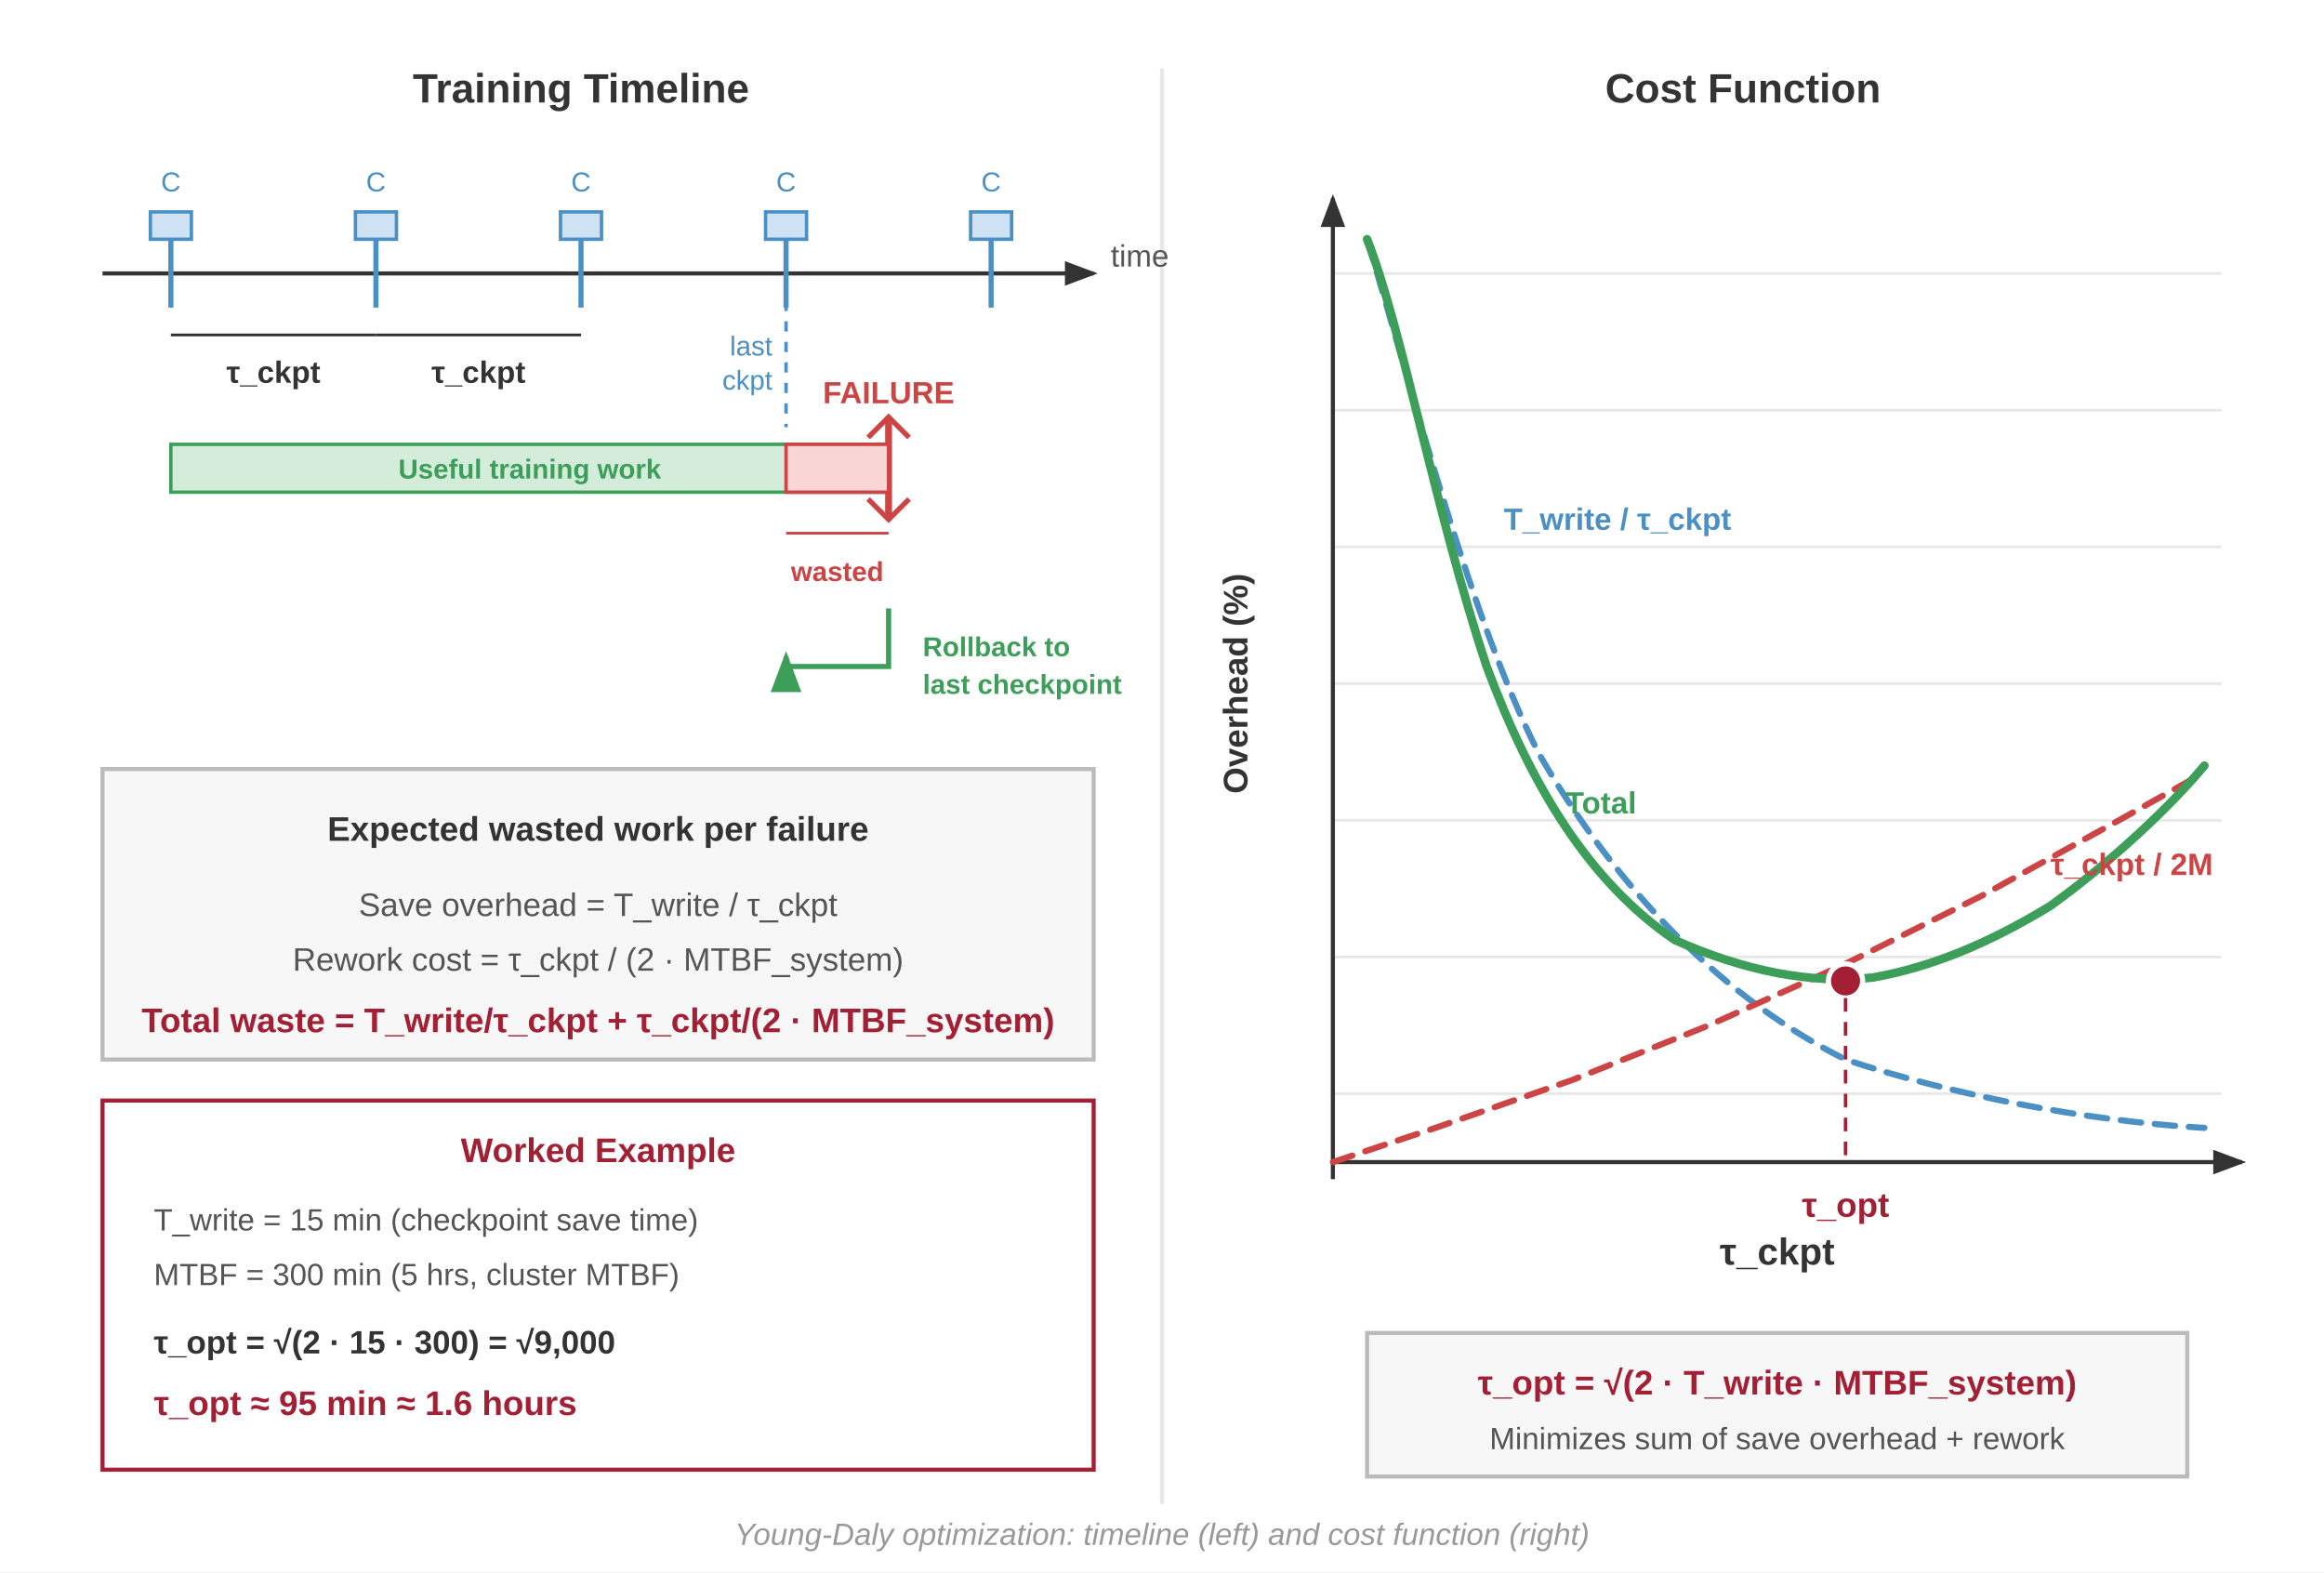
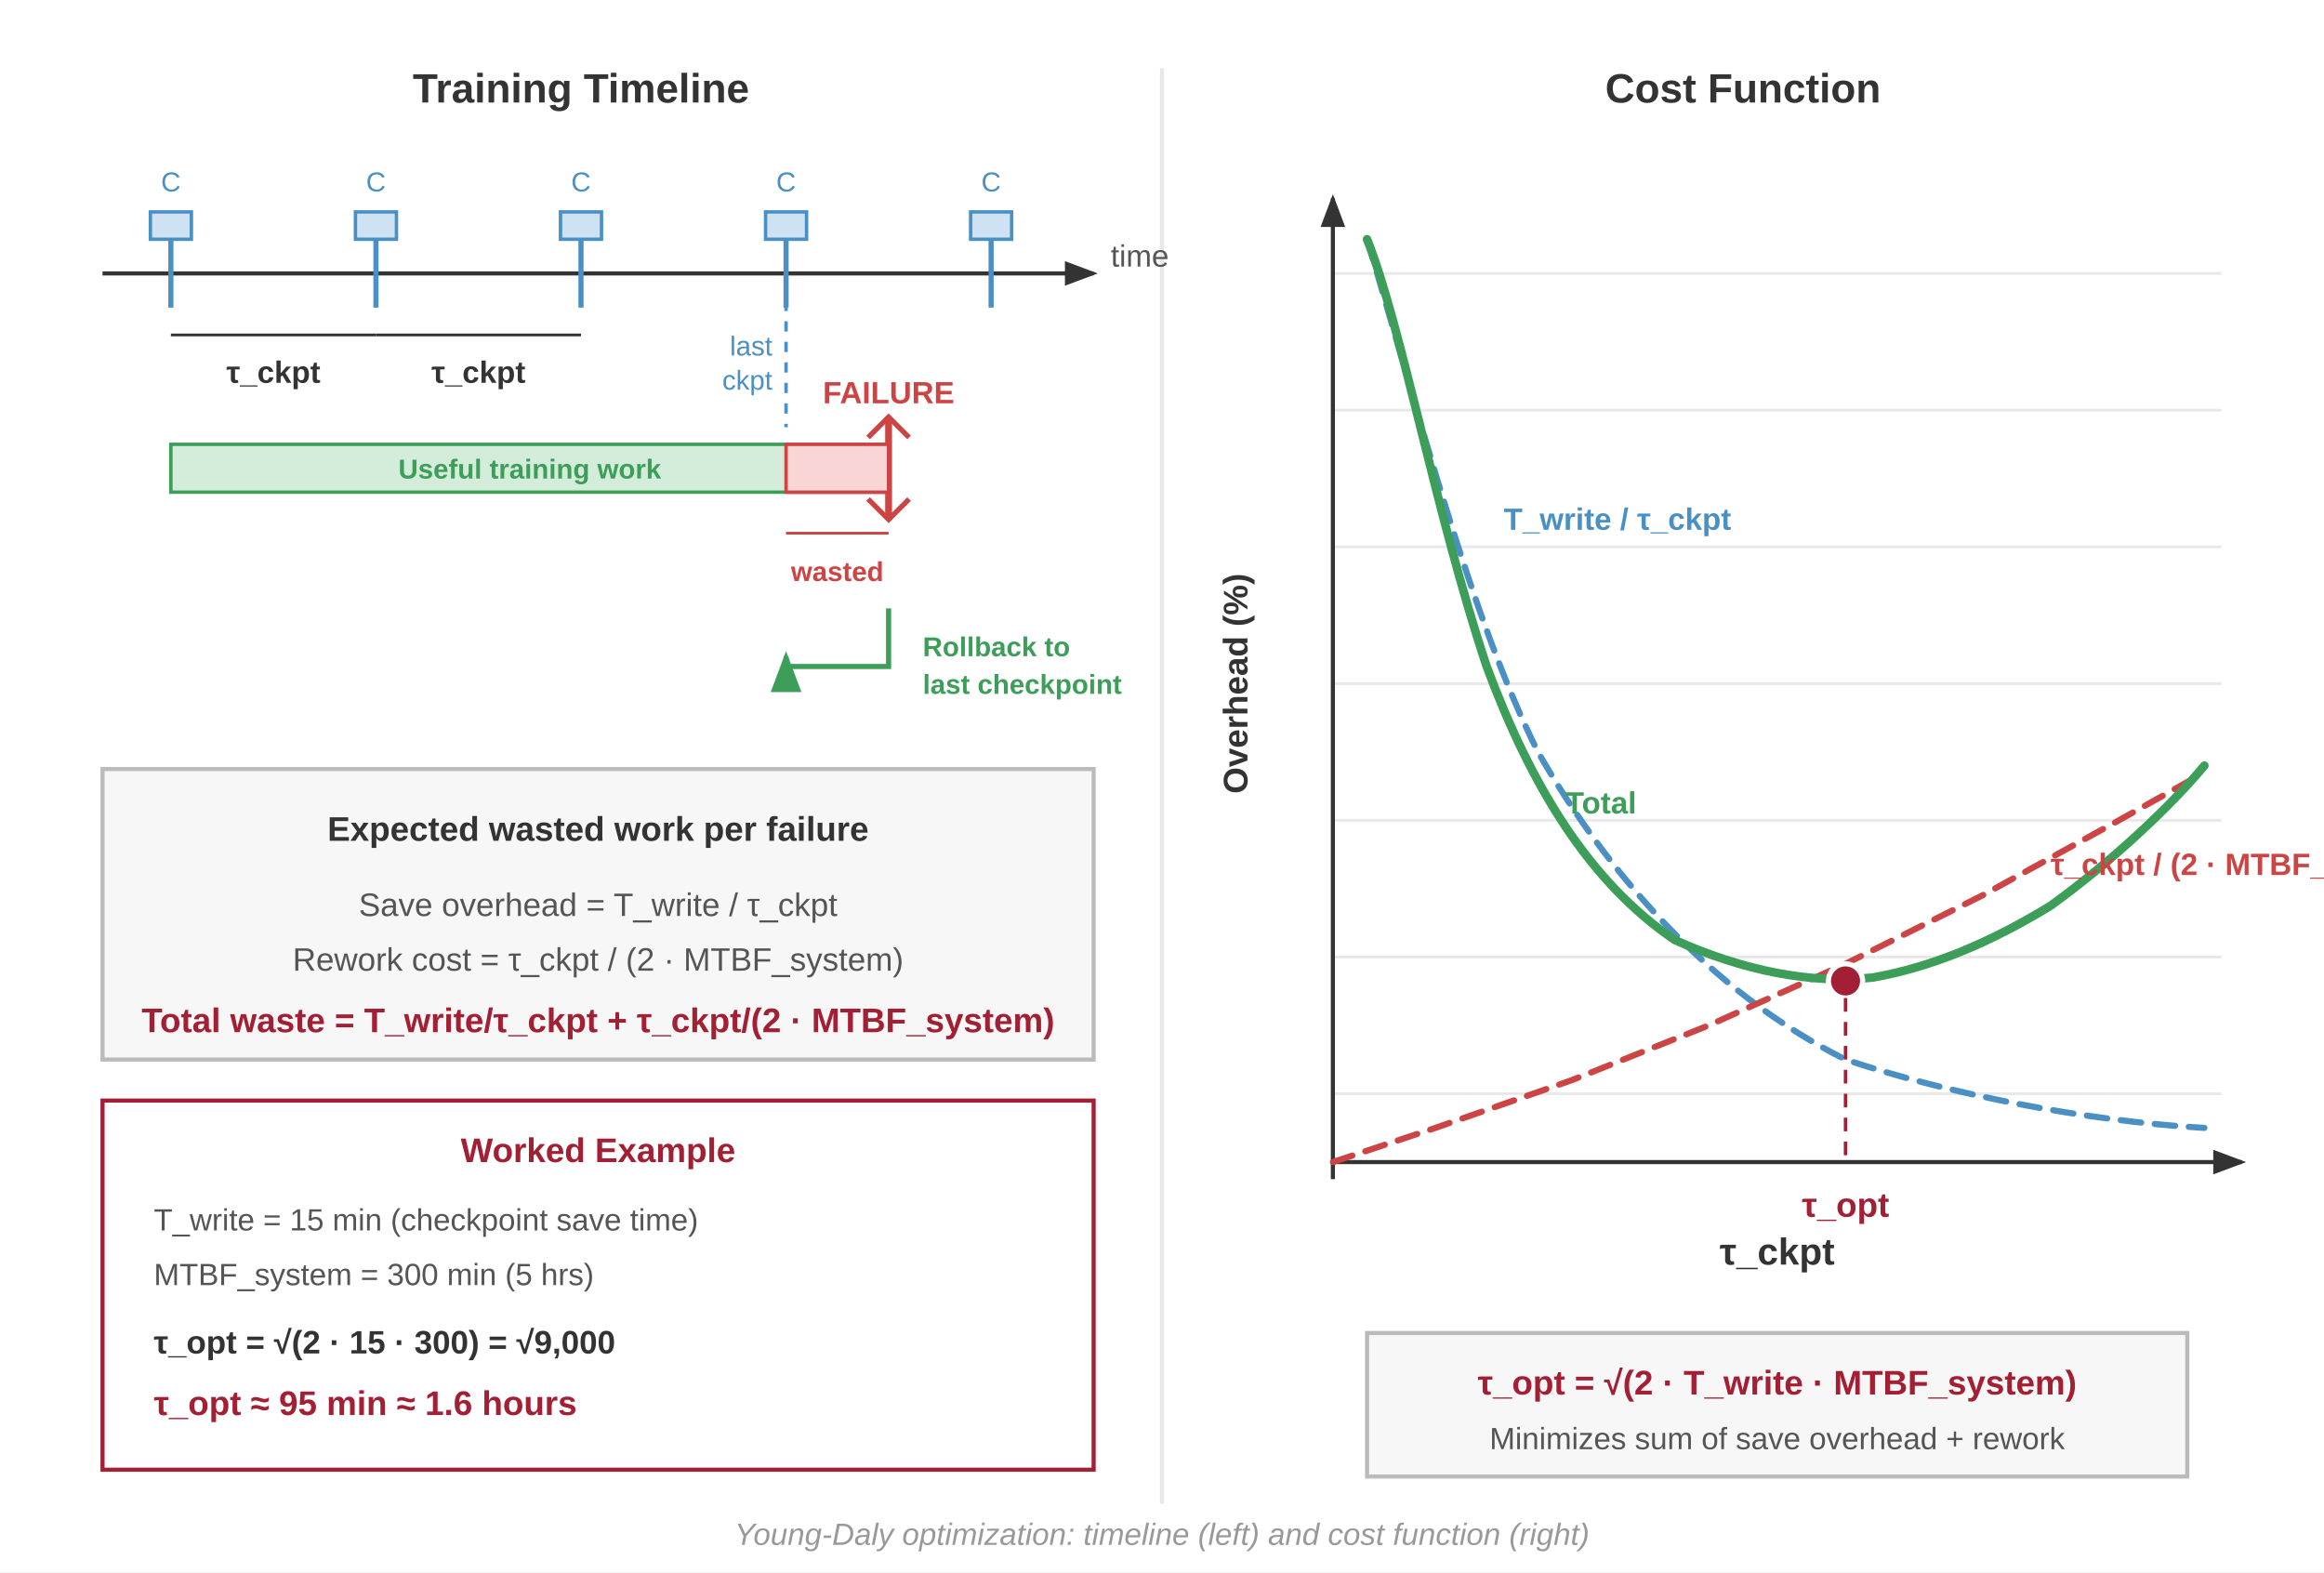
<svg xmlns="http://www.w3.org/2000/svg" font-family="Arial, Helvetica, sans-serif" viewBox="0 0 680 460">
  <defs>
    <marker id="arrow" markerWidth="8" markerHeight="6" refX="7" refY="3" orient="auto">
      <path d="M0,0 L8,3 L0,6 Z" fill="#333" />
    </marker>
    <marker id="arrow-red" markerWidth="8" markerHeight="6" refX="7" refY="3" orient="auto">
      <path d="M0,0 L8,3 L0,6 Z" fill="#c44" />
    </marker>
    <marker id="arrow-green" markerWidth="8" markerHeight="6" refX="7" refY="3" orient="auto">
      <path d="M0,0 L8,3 L0,6 Z" fill="#3d9e5a" />
    </marker>
  </defs>
  <rect width="680" height="460" fill="#fff" />
  <line x1="340" y1="20" x2="340" y2="440" stroke="#e8e8e8" stroke-width="1.2" />
  <text x="170" y="30" text-anchor="middle" font-size="12" font-weight="700" fill="#333">Training Timeline</text>
  <line x1="30" y1="80" x2="320" y2="80" stroke="#333" stroke-width="1.2" marker-end="url(#arrow)" />
  <text x="325" y="78" text-anchor="start" font-size="9" fill="#555">time</text>
  <g fill="#4a90c4" stroke="#4a90c4" stroke-width="1.5">
    <line x1="50" y1="70" x2="50" y2="90" />
    <line x1="110" y1="70" x2="110" y2="90" />
    <line x1="170" y1="70" x2="170" y2="90" />
    <line x1="230" y1="70" x2="230" y2="90" />
    <line x1="290" y1="70" x2="290" y2="90" />
  </g>
  <g fill="#cfe2f3" stroke="#4a90c4" stroke-width="1">
    <rect x="44" y="62" width="12" height="8" />
    <rect x="104" y="62" width="12" height="8" />
    <rect x="164" y="62" width="12" height="8" />
    <rect x="224" y="62" width="12" height="8" />
    <rect x="284" y="62" width="12" height="8" />
  </g>
  <text x="50" y="56" text-anchor="middle" font-size="8" fill="#4a90c4">C</text>
  <text x="110" y="56" text-anchor="middle" font-size="8" fill="#4a90c4">C</text>
  <text x="170" y="56" text-anchor="middle" font-size="8" fill="#4a90c4">C</text>
  <text x="230" y="56" text-anchor="middle" font-size="8" fill="#4a90c4">C</text>
  <text x="290" y="56" text-anchor="middle" font-size="8" fill="#4a90c4">C</text>
  <line x1="50" y1="98" x2="110" y2="98" stroke="#333" stroke-width="0.8" />
  <line x1="50" y1="95" x2="50" y2="101" />
  <line x1="110" y1="95" x2="110" y2="101" />
  <text x="80" y="112" text-anchor="middle" font-size="9" font-weight="700" fill="#333">τ_ckpt</text>
  <line x1="110" y1="98" x2="170" y2="98" stroke="#333" stroke-width="0.8" />
  <line x1="170" y1="95" x2="170" y2="101" />
  <text x="140" y="112" text-anchor="middle" font-size="9" font-weight="700" fill="#333">τ_ckpt</text>
  <rect x="50" y="130" width="210" height="14" fill="#d4edda" stroke="#3d9e5a" stroke-width="1" />
  <text x="155" y="140" text-anchor="middle" font-size="8" font-weight="700" fill="#3d9e5a">Useful training work</text>
  <line x1="260" y1="122" x2="260" y2="152" stroke="#c44" stroke-width="2" />
  <text x="260" y="118" text-anchor="middle" font-size="9" font-weight="700" fill="#c44">FAILURE</text>
  <path d="M 254,128 L 260,122 L 266,128" fill="none" stroke="#c44" stroke-width="1.5" />
  <path d="M 254,146 L 260,152 L 266,146" fill="none" stroke="#c44" stroke-width="1.5" />
  <rect x="230" y="130" width="30" height="14" fill="#f9d6d5" stroke="#c44" stroke-width="1" />
  <line x1="230" y1="156" x2="260" y2="156" stroke="#c44" stroke-width="0.8" />
  <line x1="230" y1="153" x2="230" y2="159" />
  <line x1="260" y1="153" x2="260" y2="159" />
  <text x="245" y="170" text-anchor="middle" font-size="8" font-weight="700" fill="#c44">wasted</text>
  <path d="M 230,88 L 230,125" fill="none" stroke="#4a90c4" stroke-width="1" stroke-dasharray="3,3" />
  <text x="230" y="104" text-anchor="end" font-size="8" fill="#4a90c4" dx="-4">last</text>
  <text x="230" y="114" text-anchor="end" font-size="8" fill="#4a90c4" dx="-4">ckpt</text>
  <path d="M 260,178 L 260,195 L 230,195 L 230,192" fill="none" stroke="#3d9e5a" stroke-width="1.5" marker-end="url(#arrow-green)" />
  <text x="270" y="192" text-anchor="start" font-size="8" fill="#3d9e5a" font-weight="700">Rollback to</text>
  <text x="270" y="203" text-anchor="start" font-size="8" fill="#3d9e5a" font-weight="700">last checkpoint</text>
  <rect x="30" y="225" width="290" height="85" fill="#f7f7f7" stroke="#bbb" stroke-width="1.2" />
  <text x="175" y="246" text-anchor="middle" font-size="10" font-weight="700" fill="#333">Expected wasted work per failure</text>
  <text x="175" y="268" text-anchor="middle" font-size="9.5" fill="#555">Save overhead = T_write / τ_ckpt</text>
  <text x="175" y="284" text-anchor="middle" font-size="9.5" fill="#555">Rework cost = τ_ckpt / (2 · MTBF_system)</text>
  <text x="175" y="302" text-anchor="middle" font-size="10" font-weight="700" fill="#a31f34">Total waste = T_write/τ_ckpt + τ_ckpt/(2 · MTBF_system)</text>
  <rect x="30" y="322" width="290" height="108" fill="#fff" stroke="#a31f34" stroke-width="1.2" />
  <text x="175" y="340" text-anchor="middle" font-size="10" font-weight="700" fill="#a31f34">Worked Example</text>
  <text x="45" y="360" font-size="9" fill="#555">T_write = 15 min (checkpoint save time)</text>
-   <text x="45" y="376" font-size="9" fill="#555">MTBF = 300 min (5 hrs, cluster MTBF)</text>
+   <text x="45" y="376" font-size="9" fill="#555">MTBF_system = 300 min (5 hrs)</text>
  <text x="45" y="396" font-size="9.5" font-weight="700" fill="#333">τ_opt = √(2 · 15 · 300) = √9,000</text>
  <text x="45" y="414" font-size="10" font-weight="700" fill="#a31f34">τ_opt ≈ 95 min ≈ 1.6 hours</text>
  <text x="510" y="30" text-anchor="middle" font-size="12" font-weight="700" fill="#333">Cost Function</text>
  <g stroke="#e8e8e8" stroke-width="0.8">
    <line x1="390" y1="80" x2="650" y2="80" />
    <line x1="390" y1="120" x2="650" y2="120" />
    <line x1="390" y1="160" x2="650" y2="160" />
    <line x1="390" y1="200" x2="650" y2="200" />
    <line x1="390" y1="240" x2="650" y2="240" />
    <line x1="390" y1="280" x2="650" y2="280" />
    <line x1="390" y1="320" x2="650" y2="320" />
  </g>
  <line x1="390" y1="340" x2="656" y2="340" stroke="#333" stroke-width="1.2" marker-end="url(#arrow)" />
  <line x1="390" y1="345" x2="390" y2="58" stroke="#333" stroke-width="1.2" marker-end="url(#arrow)" />
  <text x="520" y="370" text-anchor="middle" font-size="11" font-weight="600" fill="#333">τ_ckpt</text>
  <text x="365" y="200" text-anchor="middle" font-size="10" font-weight="600" fill="#333" transform="rotate(-90, 365, 200)">Overhead (%)</text>
  <path d="M 400,70 C 415,120 430,180 450,220            C 470,255 500,290 540,310            C 570,320 610,328 645,330" fill="none" stroke="#4a90c4" stroke-width="1.8" stroke-dasharray="6,4" stroke-linecap="round" />
  <path d="M 390,340 L 420,330 L 460,316 L 500,300 L 540,282 L 580,262 L 620,240 L 645,226" fill="none" stroke="#c44" stroke-width="1.8" stroke-dasharray="6,4" stroke-linecap="round" />
  <path d="M 400,70 C 410,95 420,150 435,195            C 448,230 465,258 490,275            C 510,284 530,288 548,286            C 565,283 582,276 600,265            C 618,252 635,236 645,224" fill="none" stroke="#3d9e5a" stroke-width="2.5" stroke-linecap="round" />
  <circle cx="540" cy="287" r="5" fill="#a31f34" stroke="#fff" stroke-width="1.5" />
  <line x1="540" y1="292" x2="540" y2="340" stroke="#a31f34" stroke-width="1" stroke-dasharray="4,3" />
  <text x="540" y="356" text-anchor="middle" font-size="10" font-weight="700" fill="#a31f34">τ_opt</text>
  <text x="440" y="155.0" text-anchor="start" font-size="9" font-weight="700" fill="#4a90c4">T_write / τ_ckpt</text>
-   <text x="600" y="256" text-anchor="start" font-size="9" font-weight="700" fill="#c44">τ_ckpt / 2M</text>
+   <text x="600" y="256" text-anchor="start" font-size="9" font-weight="700" fill="#c44">τ_ckpt / (2 · MTBF_system)</text>
  <text x="458" y="238.0" text-anchor="start" font-size="9" font-weight="700" fill="#3d9e5a">Total</text>
  <rect x="400" y="390" width="240" height="42" fill="#f7f7f7" stroke="#bbb" stroke-width="1.2" />
  <text x="520" y="408" text-anchor="middle" font-size="10" font-weight="700" fill="#a31f34">τ_opt = √(2 · T_write · MTBF_system)</text>
  <text x="520" y="424" text-anchor="middle" font-size="9" fill="#555">Minimizes sum of save overhead + rework</text>
  <text x="340" y="452" text-anchor="middle" font-size="9" fill="#999" font-style="italic">
    Young-Daly optimization: timeline (left) and cost function (right)
  </text>
</svg>
